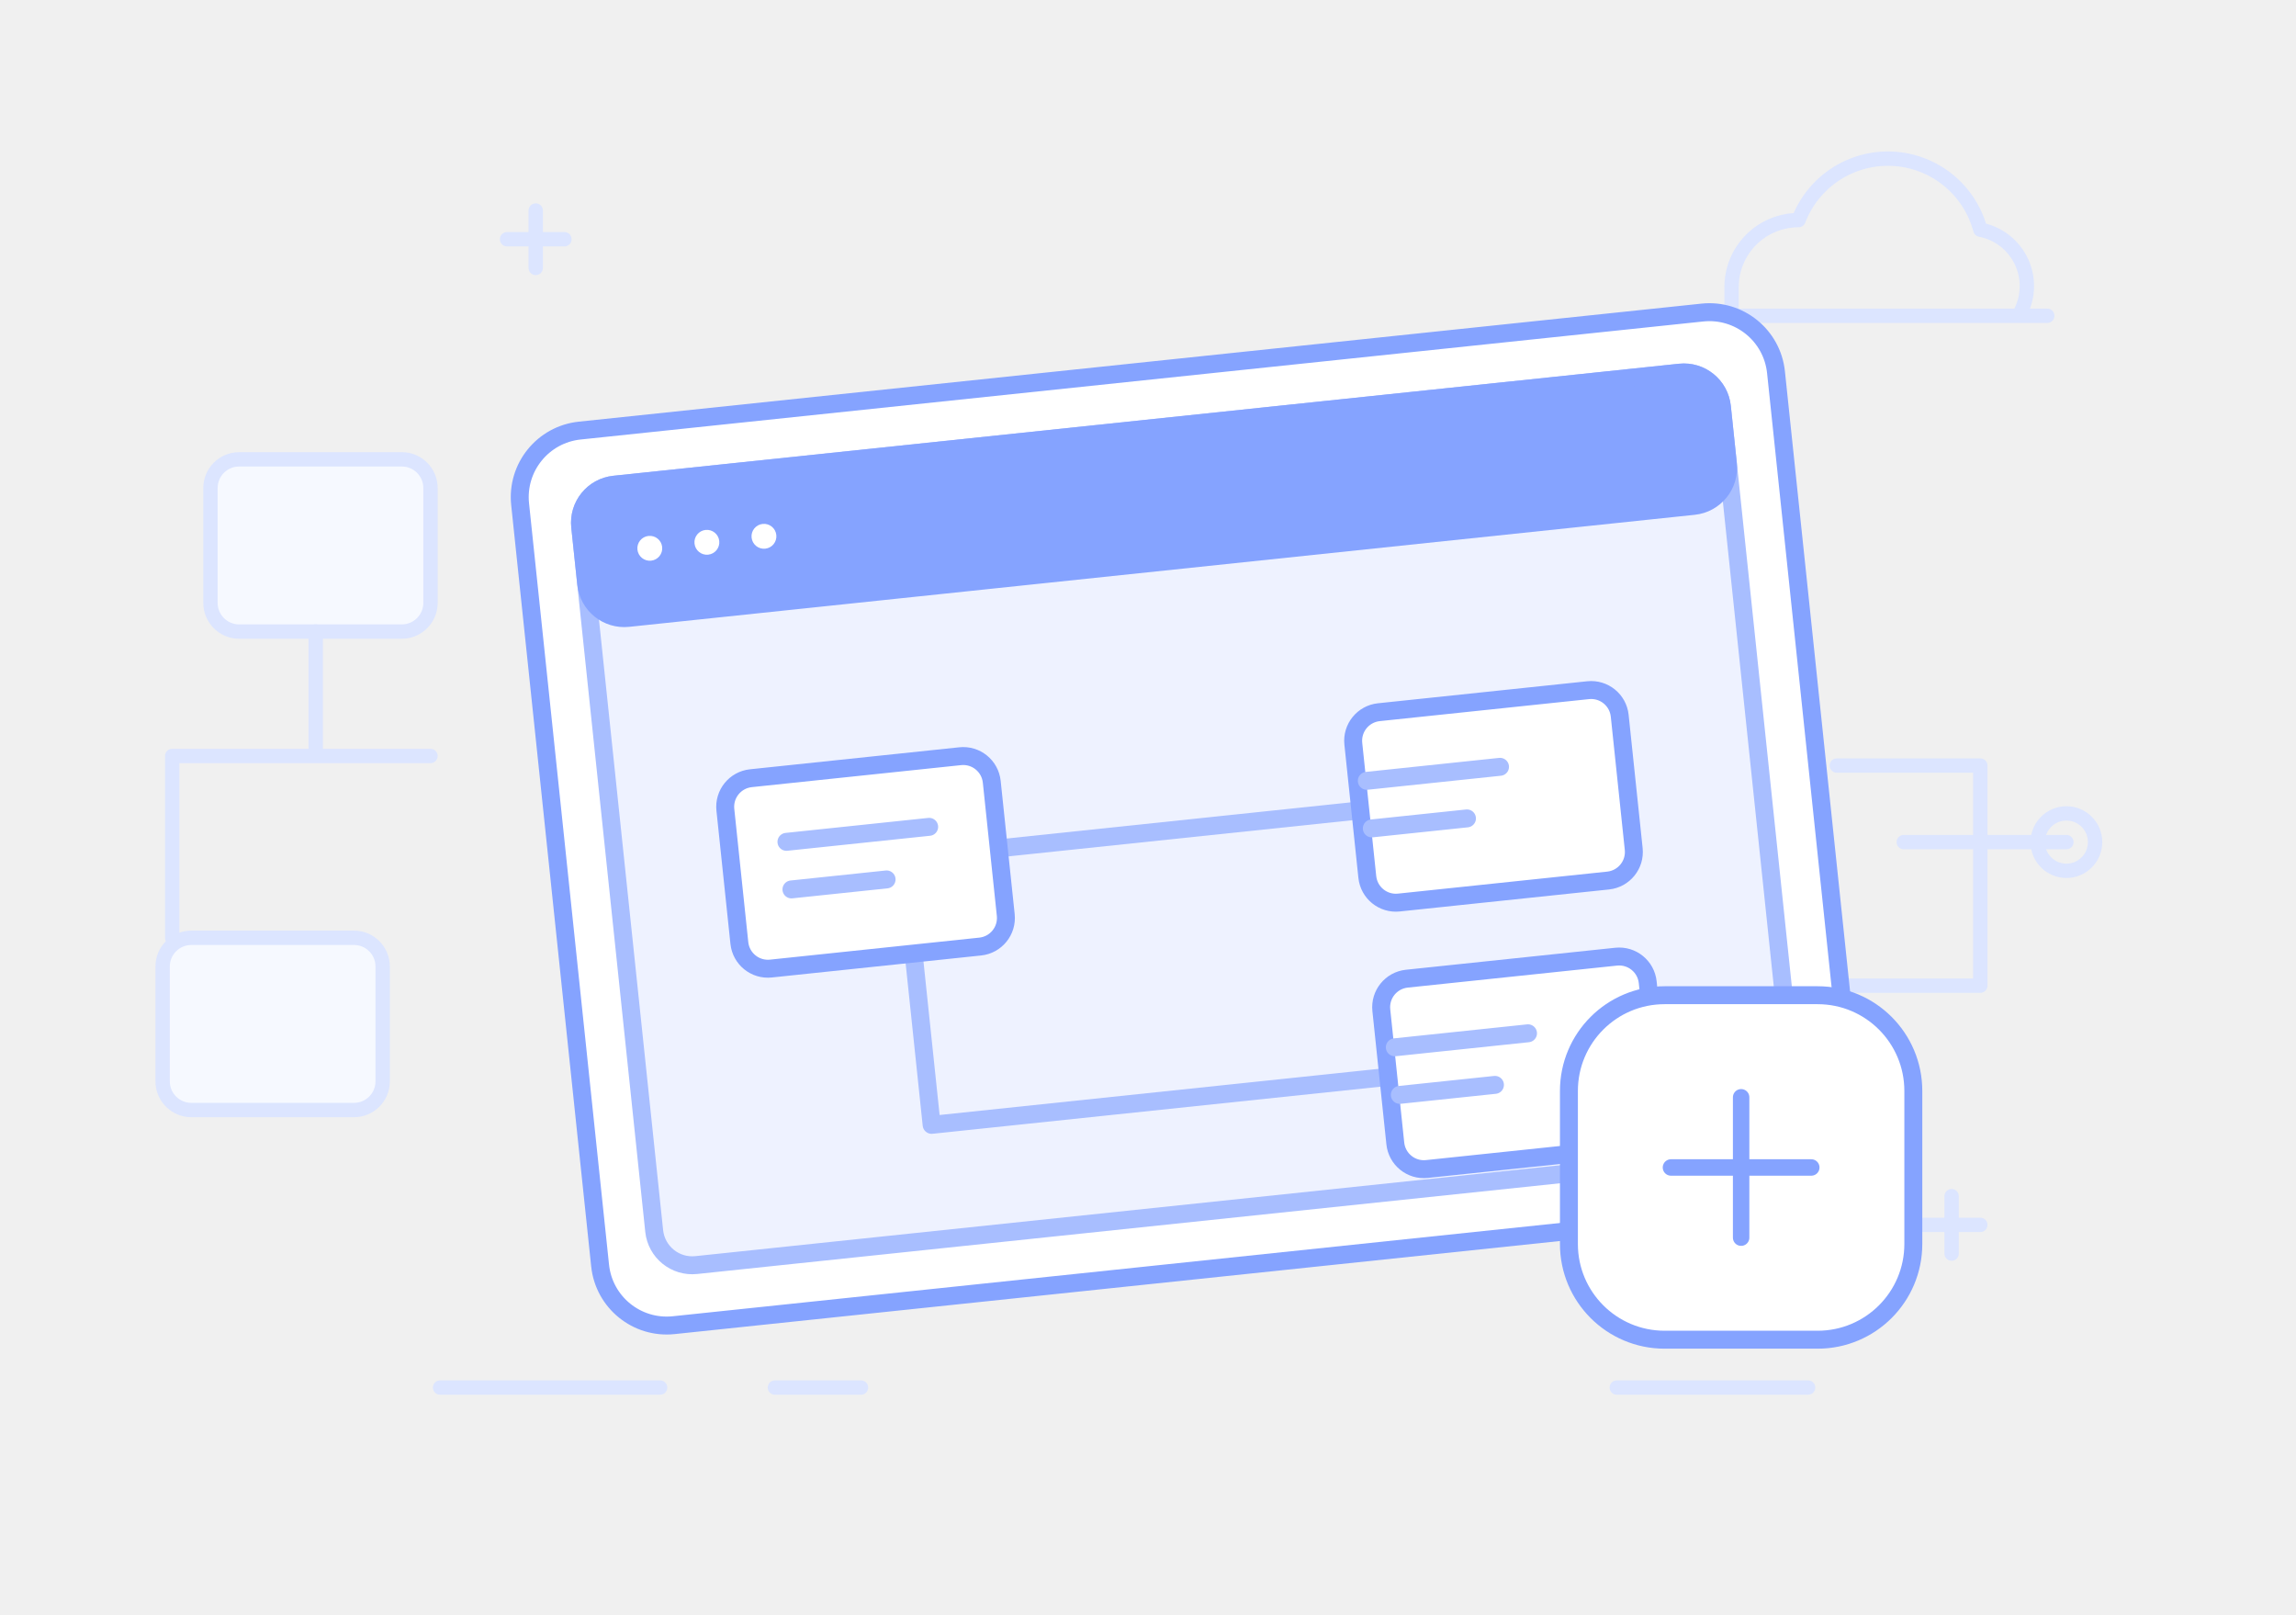
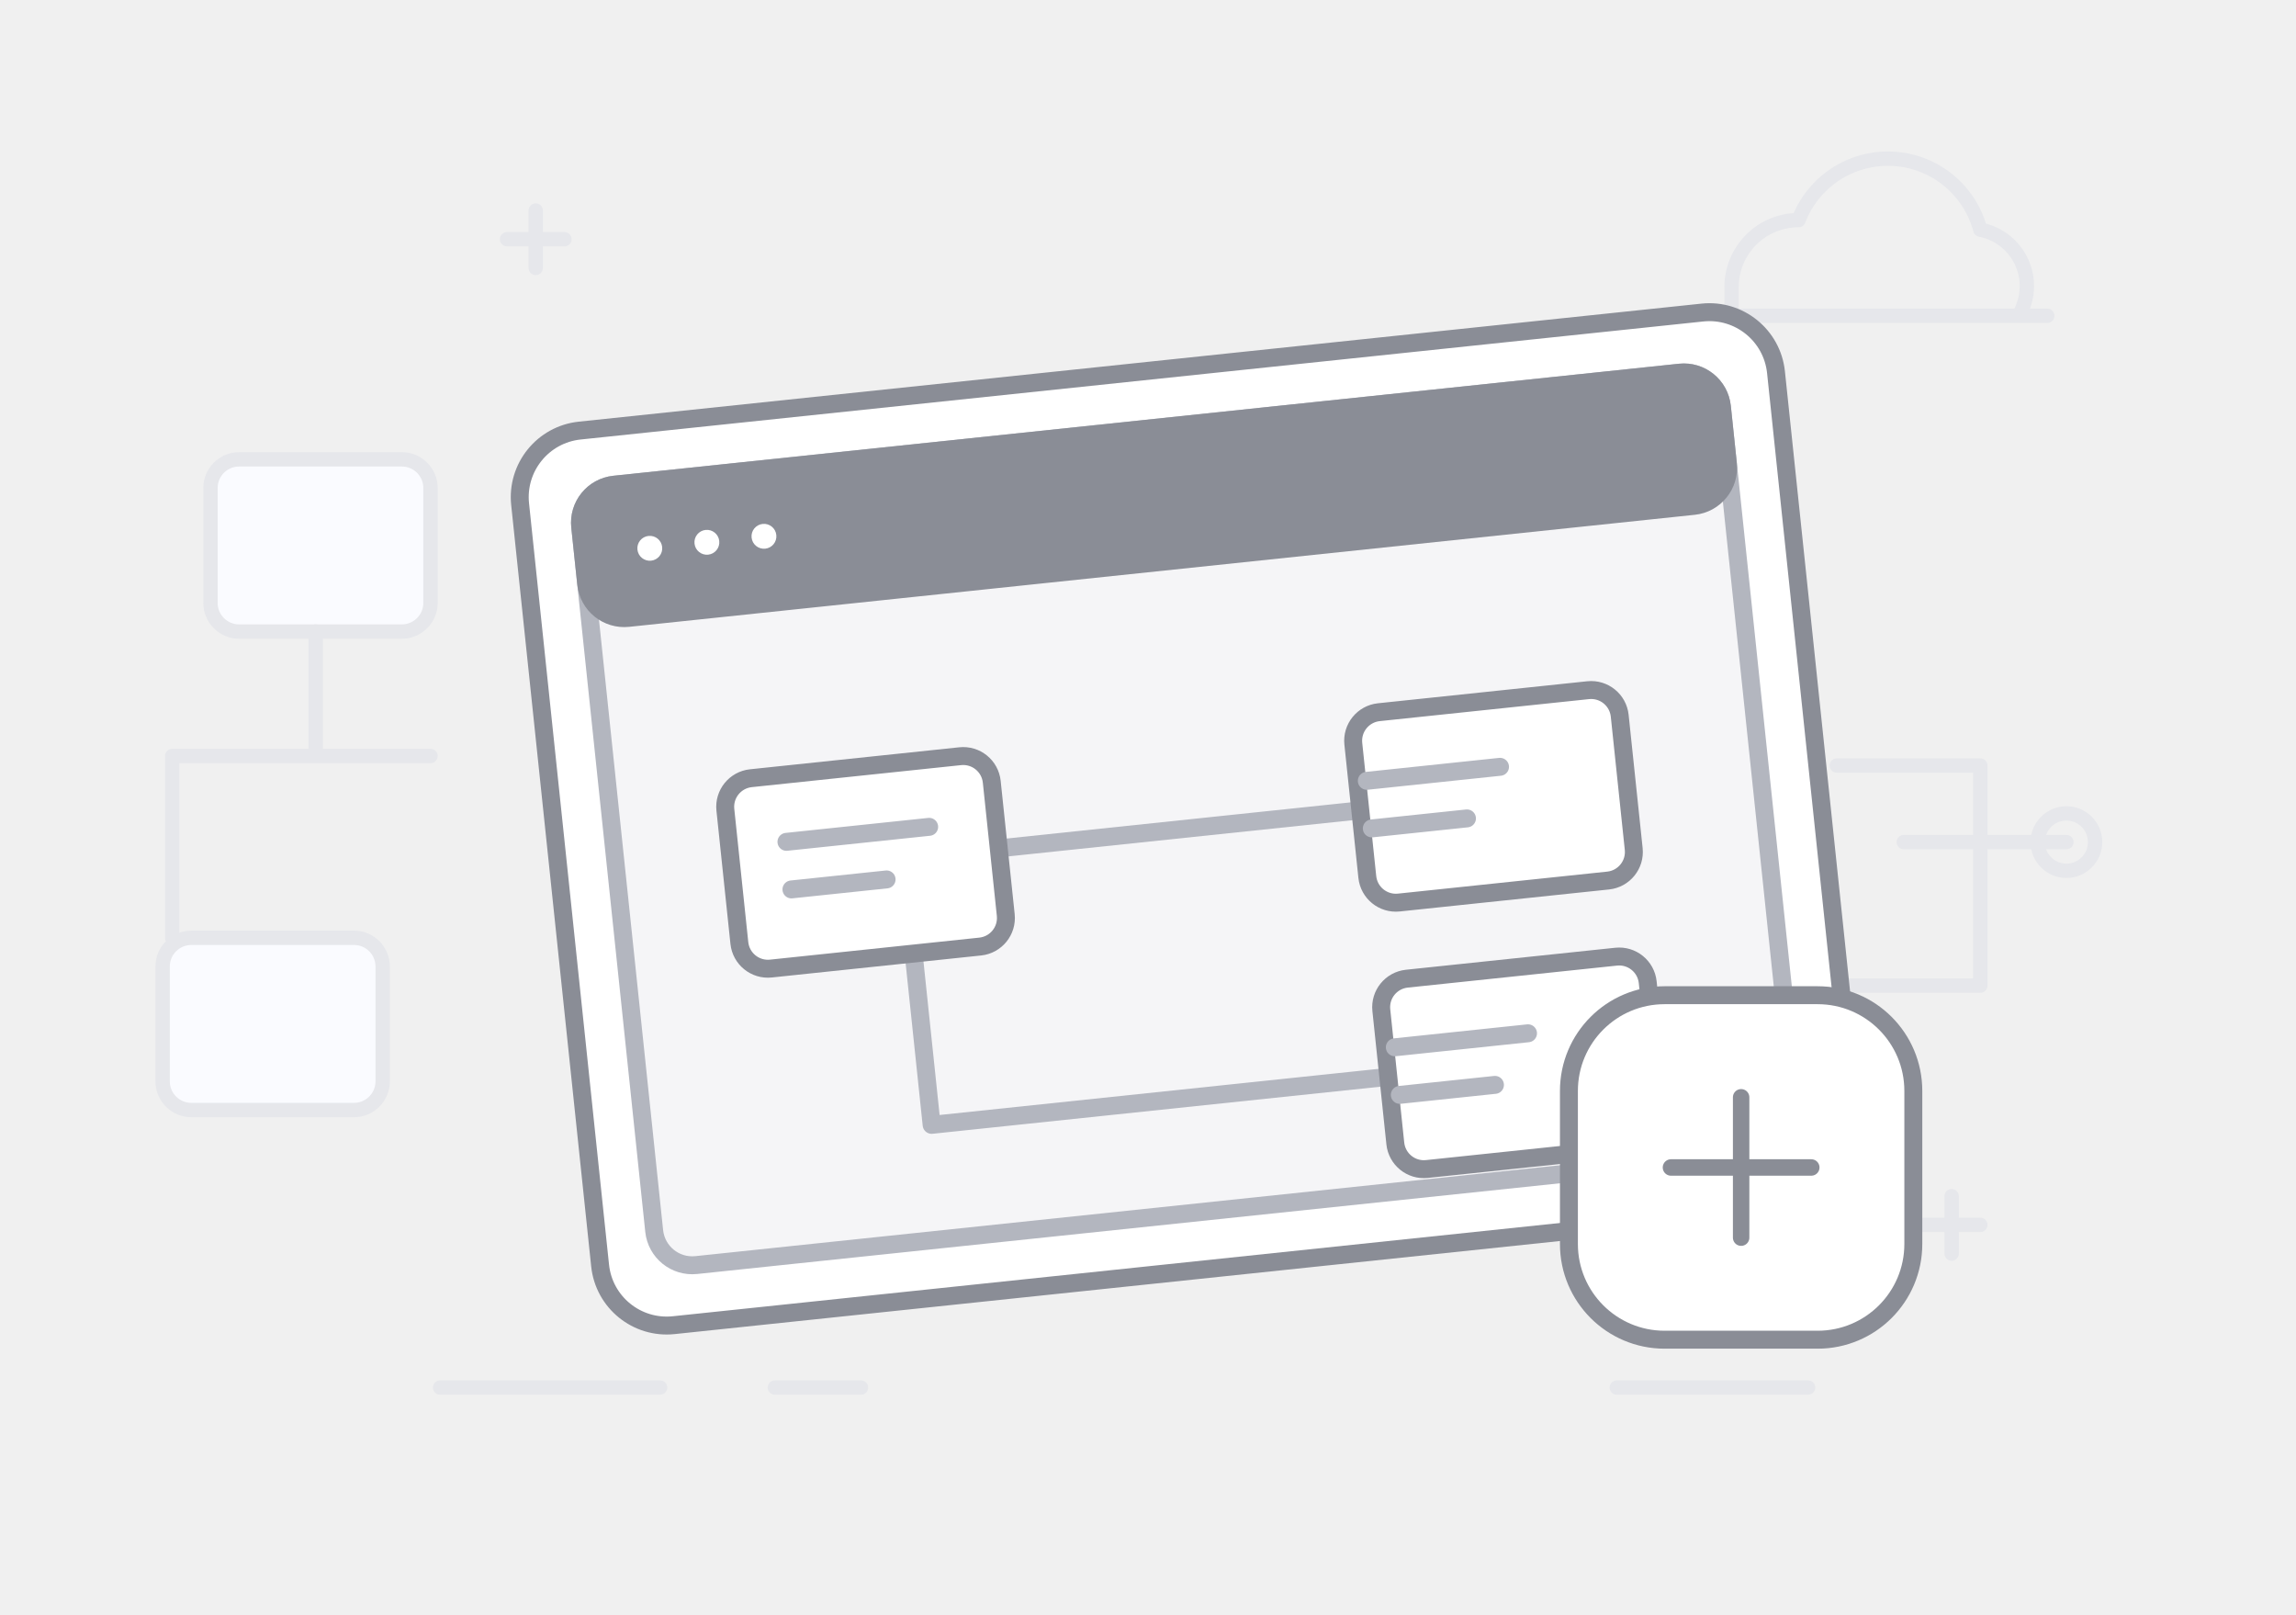
<svg xmlns="http://www.w3.org/2000/svg" width="192" height="135" viewBox="0 0 192 135" fill="none">
  <defs>
    <clipPath id="clip0_52_350">
      <rect width="1008" height="318.4" fill="white" transform="translate(-64 -48)" />
    </clipPath>
    <clipPath id="clip1_52_350">
      <rect width="320" height="318.4" fill="white" transform="translate(-64 -48)" />
    </clipPath>
    <clipPath id="clip2_52_350">
      <rect width="192" height="134.4" fill="white" />
    </clipPath>
  </defs>
  <g id="ç©ºç¶ææç» / ææ å ³ç³» / æµ èçº¿æ" clip-path="url(#clip2_52_350)">
    <g id="èæ¯ç¹ç¼ / å ³ç³»ç½ç»" data-motion-layer="true">
-       <path id="Vector" d="M140.801 26.4H171.201M144.801 26.4V24C144.801 22.515 145.391 21.09 146.441 20.04C147.491 18.99 148.916 18.4 150.401 18.4C151.006 16.821 152.095 15.475 153.513 14.554C154.93 13.633 156.603 13.184 158.292 13.273C159.98 13.362 161.597 13.983 162.91 15.048C164.223 16.113 165.165 17.566 165.601 19.2C166.361 19.346 167.074 19.674 167.68 20.155C168.286 20.636 168.767 21.257 169.081 21.964C169.395 22.671 169.534 23.444 169.485 24.216C169.436 24.989 169.202 25.738 168.801 26.4" stroke="#DCE5FF" stroke-width="1.2" stroke-linecap="round" stroke-linejoin="round" />
-       <path id="Vector_2" d="M33.6 38.4H20C18.674 38.4 17.6 39.474 17.6 40.8V50.4C17.6 51.725 18.674 52.8 20 52.8H33.6C34.925 52.8 36 51.725 36 50.4V40.8C36 39.474 34.925 38.4 33.6 38.4Z" fill="#F6F9FF" stroke="#DCE5FF" stroke-width="1.2" stroke-linecap="round" stroke-linejoin="round" />
-       <path id="Vector_3" d="M29.6 78.4H16C14.674 78.4 13.6 79.474 13.6 80.8V90.4C13.6 91.725 14.674 92.8 16 92.8H29.6C30.925 92.8 32 91.725 32 90.4V80.8C32 79.474 30.925 78.4 29.6 78.4Z" fill="#F6F9FF" stroke="#DCE5FF" stroke-width="1.2" stroke-linecap="round" stroke-linejoin="round" />
-       <path id="Vector_4" d="M26.4 52.8V63.2M26.4 63.2H14.4V78.4M26.4 63.2H36M153.6 64H165.6V82.4H153.6M159.2 70.4H172.8" stroke="#DCE5FF" stroke-width="1.2" stroke-linecap="round" stroke-linejoin="round" />
-       <path id="Vector_5" d="M172.8 72.8C174.126 72.8 175.2 71.725 175.2 70.4C175.2 69.075 174.126 68 172.8 68C171.475 68 170.4 69.075 170.4 70.4C170.4 71.725 171.475 72.8 172.8 72.8Z" stroke="#DCE5FF" stroke-width="1.2" stroke-linecap="round" stroke-linejoin="round" />
-       <path id="Vector_6" d="M42.4 20H47.2M44.8 17.6V22.4" stroke="#DCE5FF" stroke-width="1.2" stroke-linecap="round" stroke-linejoin="round" />
-       <path id="Vector_7" d="M160.801 102.4H165.601M163.201 100V104.8" stroke="#DCE5FF" stroke-width="1.2" stroke-linecap="round" stroke-linejoin="round" />
-       <path id="Vector_8" d="M36.801 116H55.201M64.801 116H72.001M135.201 116H151.201" stroke="#DCE5FF" stroke-width="1.2" stroke-linecap="round" stroke-linejoin="round" />
+       <path id="Vector" d="M140.801 26.4H171.201M144.801 26.4V24C144.801 22.515 145.391 21.09 146.441 20.04C147.491 18.99 148.916 18.4 150.401 18.4C151.006 16.821 152.095 15.475 153.513 14.554C154.93 13.633 156.603 13.184 158.292 13.273C159.98 13.362 161.597 13.983 162.91 15.048C164.223 16.113 165.165 17.566 165.601 19.2C166.361 19.346 167.074 19.674 167.68 20.155C168.286 20.636 168.767 21.257 169.081 21.964C169.395 22.671 169.534 23.444 169.485 24.216C169.436 24.989 169.202 25.738 168.801 26.4" stroke="#E6E7EB" stroke-width="1.2" stroke-linecap="round" stroke-linejoin="round" />
+       <path id="Vector_2" d="M33.6 38.4H20C18.674 38.4 17.6 39.474 17.6 40.8V50.4C17.6 51.725 18.674 52.8 20 52.8H33.6C34.925 52.8 36 51.725 36 50.4V40.8C36 39.474 34.925 38.4 33.6 38.4Z" fill="#FAFBFF" stroke="#E6E7EB" stroke-width="1.2" stroke-linecap="round" stroke-linejoin="round" />
+       <path id="Vector_3" d="M29.6 78.4H16C14.674 78.4 13.6 79.474 13.6 80.8V90.4C13.6 91.725 14.674 92.8 16 92.8H29.6C30.925 92.8 32 91.725 32 90.4V80.8C32 79.474 30.925 78.4 29.6 78.4Z" fill="#FAFBFF" stroke="#E6E7EB" stroke-width="1.2" stroke-linecap="round" stroke-linejoin="round" />
+       <path id="Vector_4" d="M26.4 52.8V63.2M26.4 63.2H14.4V78.4M26.4 63.2H36M153.6 64H165.6V82.4H153.6M159.2 70.4H172.8" stroke="#E6E7EB" stroke-width="1.2" stroke-linecap="round" stroke-linejoin="round" />
+       <path id="Vector_5" d="M172.8 72.8C174.126 72.8 175.2 71.725 175.2 70.4C175.2 69.075 174.126 68 172.8 68C171.475 68 170.4 69.075 170.4 70.4C170.4 71.725 171.475 72.8 172.8 72.8Z" stroke="#E6E7EB" stroke-width="1.2" stroke-linecap="round" stroke-linejoin="round" />
+       <path id="Vector_6" d="M42.4 20H47.2M44.8 17.6V22.4" stroke="#E6E7EB" stroke-width="1.2" stroke-linecap="round" stroke-linejoin="round" />
+       <path id="Vector_7" d="M160.801 102.4H165.601M163.201 100V104.8" stroke="#E6E7EB" stroke-width="1.2" stroke-linecap="round" stroke-linejoin="round" />
+       <path id="Vector_8" d="M36.801 116H55.201M64.801 116H72.001M135.201 116H151.201" stroke="#E6E7EB" stroke-width="1.2" stroke-linecap="round" stroke-linejoin="round" />
    </g>
    <g id="ç²¾ä¿®æç» / å¯¹é½åæ´ä½æè½¬">
      <g id="Group">
        <g id="Group_2" data-motion-layer="true">
-           <path id="Vector_9" d="M142.36 26.129L48.477 35.997C45.402 36.32 43.17 39.075 43.494 42.151L50.183 105.801C50.507 108.877 53.262 111.108 56.338 110.785L150.221 100.917C153.297 100.594 155.528 97.838 155.205 94.763L148.515 31.113C148.192 28.037 145.436 25.806 142.36 26.129Z" fill="white" stroke="#85A3FF" stroke-width="1.5" stroke-linecap="round" stroke-linejoin="round" />
-           <path id="Vector_10" d="M140.475 31.154L51.366 40.52C49.608 40.704 48.333 42.279 48.518 44.036L54.706 102.912C54.891 104.67 56.465 105.945 58.223 105.76L147.332 96.394C149.09 96.21 150.365 94.635 150.18 92.877L143.992 34.002C143.807 32.244 142.233 30.969 140.475 31.154Z" fill="#EEF2FF" stroke="#A8BEFF" stroke-width="1.5" stroke-linecap="round" stroke-linejoin="round" />
-           <path id="Vector_11" d="M140.475 31.154L51.366 40.52C49.608 40.704 48.333 42.279 48.518 44.036L49.02 48.81C49.205 50.568 50.779 51.843 52.537 51.658L141.646 42.292C143.404 42.108 144.679 40.533 144.494 38.775L143.992 34.002C143.807 32.244 142.233 30.969 140.475 31.154Z" fill="#85A3FF" stroke="#85A3FF" stroke-width="1.5" stroke-linecap="round" stroke-linejoin="round" />
+           <path id="Vector_9" d="M142.36 26.129L48.477 35.997C45.402 36.32 43.17 39.075 43.494 42.151L50.183 105.801C50.507 108.877 53.262 111.108 56.338 110.785L150.221 100.917C153.297 100.594 155.528 97.838 155.205 94.763L148.515 31.113C148.192 28.037 145.436 25.806 142.36 26.129Z" fill="white" stroke="#8A8D96" stroke-width="1.5" stroke-linecap="round" stroke-linejoin="round" />
+           <path id="Vector_10" d="M140.475 31.154L51.366 40.52C49.608 40.704 48.333 42.279 48.518 44.036L54.706 102.912C54.891 104.67 56.465 105.945 58.223 105.76L147.332 96.394C149.09 96.21 150.365 94.635 150.18 92.877L143.992 34.002C143.807 32.244 142.233 30.969 140.475 31.154Z" fill="#F5F5F7" stroke="#B3B6BF" stroke-width="1.5" stroke-linecap="round" stroke-linejoin="round" />
+           <path id="Vector_11" d="M140.475 31.154L51.366 40.52C49.608 40.704 48.333 42.279 48.518 44.036L49.02 48.81C49.205 50.568 50.779 51.843 52.537 51.658L141.646 42.292C143.404 42.108 144.679 40.533 144.494 38.775L143.992 34.002C143.807 32.244 142.233 30.969 140.475 31.154Z" fill="#8A8D96" stroke="#8A8D96" stroke-width="1.5" stroke-linecap="round" stroke-linejoin="round" />
          <g id="Group_3">
            <path id="Vector_12" d="M54.447 46.873C55.018 46.812 55.433 46.301 55.373 45.73C55.313 45.158 54.801 44.744 54.23 44.804C53.658 44.864 53.244 45.376 53.304 45.947C53.364 46.518 53.876 46.932 54.447 46.873Z" fill="white" />
            <path id="Vector_13" d="M59.221 46.37C59.792 46.31 60.206 45.799 60.146 45.227C60.086 44.656 59.574 44.242 59.003 44.302C58.432 44.362 58.017 44.874 58.078 45.445C58.138 46.016 58.649 46.431 59.221 46.37Z" fill="white" />
            <path id="Vector_14" d="M63.994 45.869C64.565 45.809 64.98 45.297 64.919 44.726C64.859 44.155 64.348 43.74 63.776 43.8C63.205 43.861 62.791 44.372 62.851 44.944C62.911 45.515 63.423 45.929 63.994 45.869Z" fill="white" />
          </g>
          <g id="Group_4">
-             <path id="Vector_15" d="M113.754 67.747L75.564 71.761L77.906 94.038L116.096 90.025" stroke="#A8BEFF" stroke-width="1.5" stroke-linecap="round" stroke-linejoin="round" />
+             <path id="Vector_15" d="M113.754 67.747L75.564 71.761L77.906 94.038L116.096 90.025" stroke="#B3B6BF" stroke-width="1.5" stroke-linecap="round" stroke-linejoin="round" />
          </g>
-           <path id="Vector_16" d="M80.297 63.219L62.793 65.059C61.475 65.198 60.519 66.379 60.657 67.697L61.828 78.836C61.966 80.154 63.147 81.11 64.466 80.972L81.969 79.132C83.287 78.993 84.244 77.812 84.105 76.494L82.934 65.356C82.796 64.037 81.615 63.081 80.297 63.219Z" fill="white" stroke="#85A3FF" stroke-width="1.5" stroke-linecap="round" stroke-linejoin="round" />
-           <path id="Vector_17" d="M132.808 57.7L115.305 59.54C113.987 59.679 113.03 60.86 113.169 62.178L114.34 73.317C114.478 74.635 115.659 75.591 116.977 75.453L134.481 73.613C135.799 73.474 136.755 72.293 136.617 70.975L135.446 59.836C135.308 58.518 134.127 57.562 132.808 57.7Z" fill="white" stroke="#85A3FF" stroke-width="1.5" stroke-linecap="round" stroke-linejoin="round" />
-           <path id="Vector_18" d="M135.15 79.978L117.647 81.817C116.328 81.956 115.372 83.137 115.511 84.455L116.681 95.594C116.82 96.912 118.001 97.868 119.319 97.73L136.823 95.89C138.141 95.752 139.097 94.571 138.959 93.252L137.788 82.114C137.649 80.796 136.468 79.839 135.15 79.978Z" fill="white" stroke="#85A3FF" stroke-width="1.5" stroke-linecap="round" stroke-linejoin="round" />
+           <path id="Vector_16" d="M80.297 63.219L62.793 65.059C61.475 65.198 60.519 66.379 60.657 67.697L61.828 78.836C61.966 80.154 63.147 81.11 64.466 80.972L81.969 79.132C83.287 78.993 84.244 77.812 84.105 76.494L82.934 65.356C82.796 64.037 81.615 63.081 80.297 63.219Z" fill="white" stroke="#8A8D96" stroke-width="1.5" stroke-linecap="round" stroke-linejoin="round" />
+           <path id="Vector_17" d="M132.808 57.7L115.305 59.54C113.987 59.679 113.03 60.86 113.169 62.178L114.34 73.317C114.478 74.635 115.659 75.591 116.977 75.453L134.481 73.613C135.799 73.474 136.755 72.293 136.617 70.975L135.446 59.836C135.308 58.518 134.127 57.562 132.808 57.7Z" fill="white" stroke="#8A8D96" stroke-width="1.5" stroke-linecap="round" stroke-linejoin="round" />
+           <path id="Vector_18" d="M135.15 79.978L117.647 81.817C116.328 81.956 115.372 83.137 115.511 84.455L116.681 95.594C116.82 96.912 118.001 97.868 119.319 97.73L136.823 95.89C138.141 95.752 139.097 94.571 138.959 93.252L137.788 82.114C137.649 80.796 136.468 79.839 135.15 79.978Z" fill="white" stroke="#8A8D96" stroke-width="1.5" stroke-linecap="round" stroke-linejoin="round" />
          <g id="Group_5">
-             <path id="Vector_19" d="M65.766 70.378L77.7 69.124M66.184 74.356L74.14 73.52M114.298 65.277L125.437 64.106M114.716 69.255L122.673 68.419M116.64 87.554L127.778 86.383M117.058 91.532L125.014 90.696" stroke="#A8BEFF" stroke-width="1.5" stroke-linecap="round" stroke-linejoin="round" />
+             <path id="Vector_19" d="M65.766 70.378L77.7 69.124M66.184 74.356L74.14 73.52M114.298 65.277L125.437 64.106M114.716 69.255L122.673 68.419M116.64 87.554L127.778 86.383M117.058 91.532L125.014 90.696" stroke="#B3B6BF" stroke-width="1.5" stroke-linecap="round" stroke-linejoin="round" />
          </g>
        </g>
        <g id="Group_6" data-motion-layer="true">
-           <path id="Vector_20" d="M151.999 83.2H139.199C134.781 83.2 131.199 86.782 131.199 91.2V104C131.199 108.418 134.781 112 139.199 112H151.999C156.417 112 159.999 108.418 159.999 104V91.2C159.999 86.782 156.417 83.2 151.999 83.2Z" fill="white" stroke="#85A3FF" stroke-width="1.5" stroke-linecap="round" stroke-linejoin="round" />
+           <path id="Vector_20" d="M151.999 83.2H139.199C134.781 83.2 131.199 86.782 131.199 91.2V104C131.199 108.418 134.781 112 139.199 112H151.999C156.417 112 159.999 108.418 159.999 104V91.2C159.999 86.782 156.417 83.2 151.999 83.2Z" fill="white" stroke="#8A8D96" stroke-width="1.5" stroke-linecap="round" stroke-linejoin="round" />
          <g id="Group_7">
-             <path id="Vector_21" d="M145.6 91.734V103.468" stroke="#85A3FF" stroke-width="1.375" stroke-linecap="round" stroke-linejoin="round" />
-             <path id="Vector_22" d="M151.466 97.601H139.732" stroke="#85A3FF" stroke-width="1.375" stroke-linecap="round" stroke-linejoin="round" />
+             <path id="Vector_21" d="M145.6 91.734V103.468" stroke="#8A8D96" stroke-width="1.375" stroke-linecap="round" stroke-linejoin="round" />
+             <path id="Vector_22" d="M151.466 97.601H139.732" stroke="#8A8D96" stroke-width="1.375" stroke-linecap="round" stroke-linejoin="round" />
          </g>
        </g>
      </g>
    </g>
  </g>
</svg>
